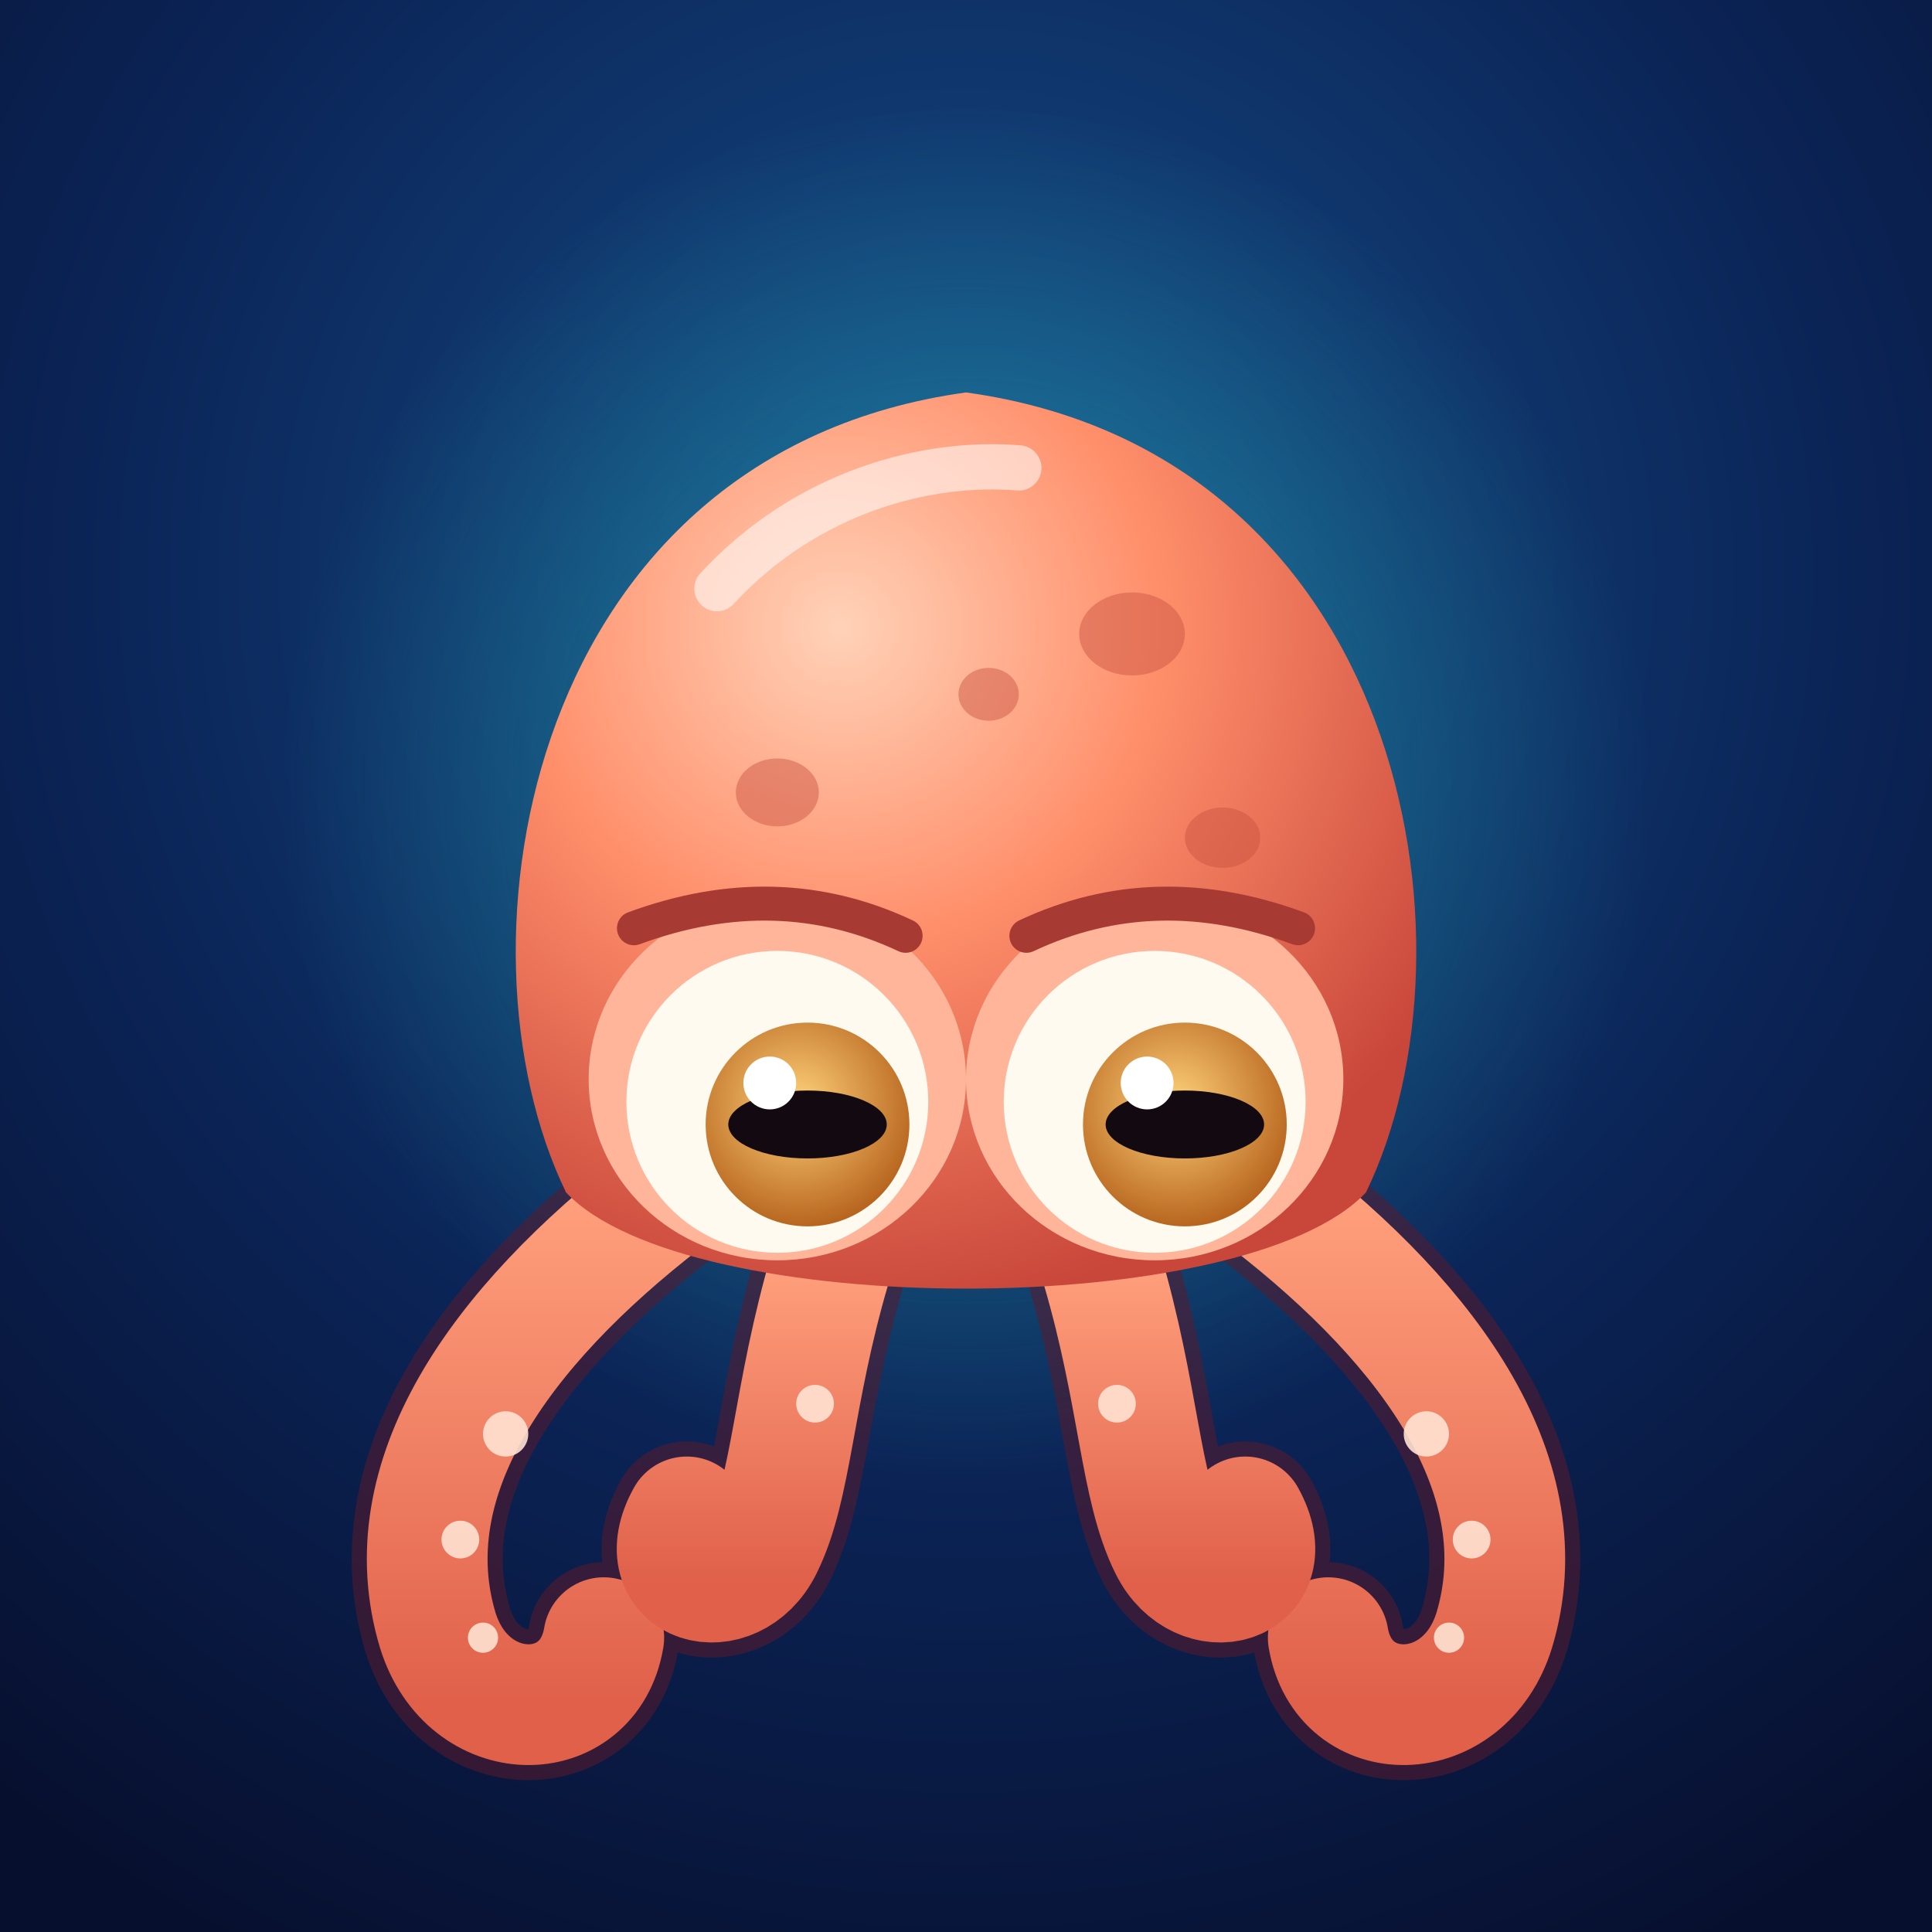
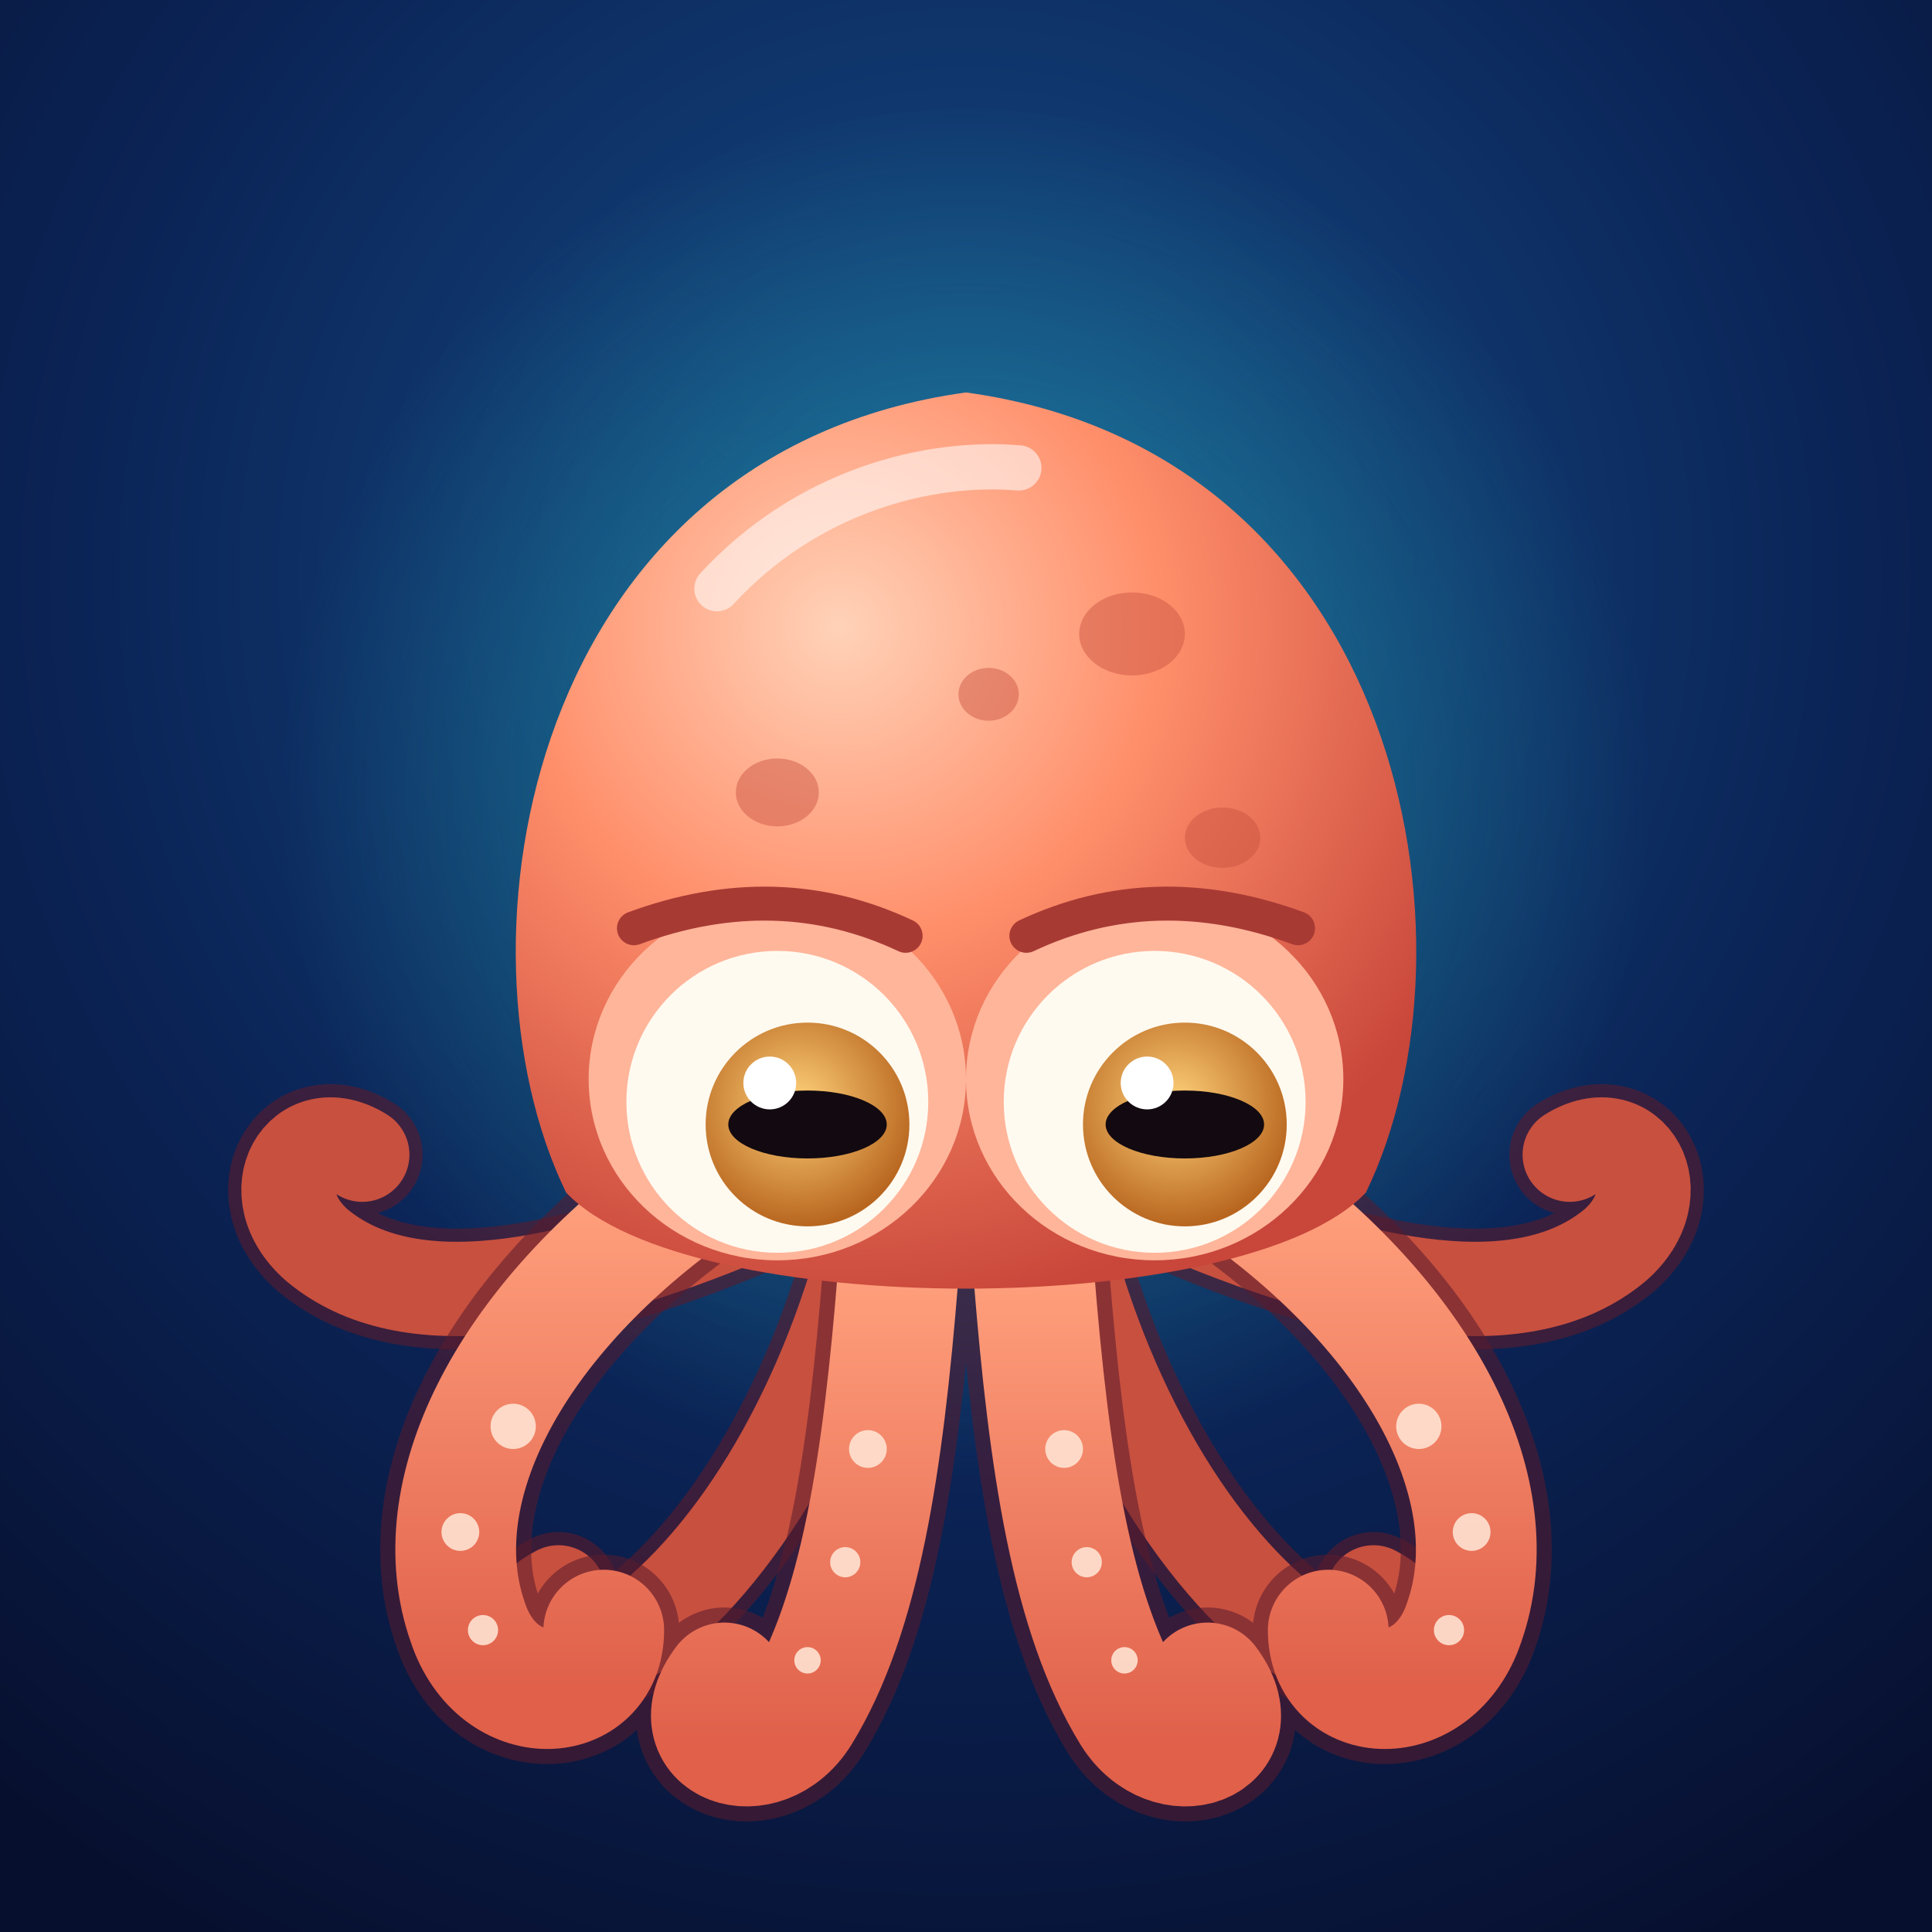
<svg xmlns="http://www.w3.org/2000/svg" viewBox="0 0 512 512">
  <defs>
    <radialGradient id="sea" cx="50%" cy="30%" r="80%">
      <stop offset="0" stop-color="#16508a" />
      <stop offset=".55" stop-color="#0b2558" />
      <stop offset="1" stop-color="#070f2e" />
    </radialGradient>
    <radialGradient id="halo" cx="50%" cy="44%" r="42%">
      <stop offset="0" stop-color="#2fe0d0" stop-opacity=".45" />
      <stop offset="1" stop-color="#2fe0d0" stop-opacity="0" />
    </radialGradient>
    <radialGradient id="skin" cx="36%" cy="26%" r="78%">
      <stop offset="0" stop-color="#ffd2b8" />
      <stop offset=".45" stop-color="#ff8f6b" />
      <stop offset="1" stop-color="#c8463a" />
    </radialGradient>
    <linearGradient id="arm" x1="0" y1="0" x2="0" y2="1">
      <stop offset="0" stop-color="#ff9f7c" />
      <stop offset="1" stop-color="#e0604a" />
    </linearGradient>
    <radialGradient id="iris" cx="45%" cy="40%" r="60%">
      <stop offset="0" stop-color="#ffd27a" />
      <stop offset="1" stop-color="#b8661f" />
    </radialGradient>
  </defs>
  <rect width="512" height="512" fill="url(#sea)" />
  <circle cx="256" cy="236" r="220" fill="url(#halo)" />
+   <g fill="none" stroke="#5a1a2c" stroke-width="32" stroke-linecap="round" opacity=".6">
+     <path d="M198 322 C150 342 108 350 84 330 C68 316 80 296 96 306" />
+     <path d="M228 336 C214 384 188 422 160 438 C142 448 132 430 148 422" />
+     <path d="M 314 322 C 362 342 404 350 428 330 C 444 316 432 296 416 306" />
+     <path d="M 284 336 C 298 384 324 422 352 438 C 370 448 380 430 364 422" />
+   </g>
+   <g fill="none" stroke="#c8503f" stroke-width="25" stroke-linecap="round">
+     <path d="M198 322 C150 342 108 350 84 330 C68 316 80 296 96 306" />
+     <path d="M228 336 C214 384 188 422 160 438 C142 448 132 430 148 422" />
+     <path d="M 314 322 C 362 342 404 350 428 330 C 444 316 432 296 416 306" />
+     <path d="M 284 336 C 298 384 324 422 352 438 C 370 448 380 430 364 422" />
+   </g>
  <g fill="none" stroke="#5a1a2c" stroke-width="40" stroke-linecap="round" opacity=".55">
-     <path d="M176 318 C132 352 104 392 116 432 C124 458 156 458 160 434" />
-     <path d="M336 318 C380 352 408 392 396 432 C388 458 356 458 352 434" />
-     <path d="M220 336 C210 370 210 394 202 410 C194 426 172 420 182 402" />
-     <path d="M292 336 C302 370 302 394 310 410 C318 426 340 420 330 402" />
+     <path d="M180 318 C134 352 112 396 124 430 C132 454 160 452 160 432" />
+     <path d="M238 338 C234 388 228 428 212 454 C202 470 180 462 192 446" />
+     <path d="M 332 318 C 378 352 400 396 388 430 C 380 454 352 452 352 432" />
+     <path d="M 274 338 C 278 388 284 428 300 454 C 310 470 332 462 320 446" />
  </g>
  <g fill="none" stroke="url(#arm)" stroke-width="32" stroke-linecap="round">
-     <path d="M176 318 C132 352 104 392 116 432 C124 458 156 458 160 434" />
-     <path d="M336 318 C380 352 408 392 396 432 C388 458 356 458 352 434" />
-     <path d="M220 336 C210 370 210 394 202 410 C194 426 172 420 182 402" />
-     <path d="M292 336 C302 370 302 394 310 410 C318 426 340 420 330 402" />
+     <path d="M180 318 C134 352 112 396 124 430 C132 454 160 452 160 432" />
+     <path d="M238 338 C234 388 228 428 212 454 C202 470 180 462 192 446" />
+     <path d="M 332 318 C 378 352 400 396 388 430 C 380 454 352 452 352 432" />
+     <path d="M 274 338 C 278 388 284 428 300 454 C 310 470 332 462 320 446" />
  </g>
  <g fill="#ffe2d2" opacity=".9">
-     <circle cx="134" cy="380" r="6" />
-     <circle cx="122" cy="408" r="5" />
-     <circle cx="128" cy="434" r="4" />
-     <circle cx="378" cy="380" r="6" />
-     <circle cx="390" cy="408" r="5" />
-     <circle cx="384" cy="434" r="4" />
-     <circle cx="216" cy="372" r="5" />
-     <circle cx="296" cy="372" r="5" />
+     <circle cx="136" cy="378" r="6" />
+     <circle cx="122" cy="406" r="5" />
+     <circle cx="128" cy="432" r="4" />
+     <circle cx="376" cy="378" r="6" />
+     <circle cx="390" cy="406" r="5" />
+     <circle cx="384" cy="432" r="4" />
+     <circle cx="230" cy="384" r="5" />
+     <circle cx="224" cy="414" r="4" />
+     <circle cx="214" cy="440" r="3.5" />
+     <circle cx="282" cy="384" r="5" />
+     <circle cx="288" cy="414" r="4" />
+     <circle cx="298" cy="440" r="3.5" />
  </g>
  <path d="M150 316 C118 250 140 120 256 104 C372 120 394 250 362 316 C330 350 182 350 150 316 Z" fill="url(#skin)" />
  <path d="M190 156 C214 130 246 122 270 124" fill="none" stroke="#ffffff" stroke-opacity=".55" stroke-width="12" stroke-linecap="round" />
  <g fill="#c8503f" opacity=".45">
    <ellipse cx="300" cy="168" rx="14" ry="11" />
    <ellipse cx="206" cy="210" rx="11" ry="9" />
    <ellipse cx="324" cy="222" rx="10" ry="8" />
    <ellipse cx="262" cy="184" rx="8" ry="7" />
  </g>
  <g>
    <ellipse cx="206" cy="286" rx="50" ry="48" fill="#ffb59a" />
    <ellipse cx="306" cy="286" rx="50" ry="48" fill="#ffb59a" />
    <circle cx="206" cy="292" r="40" fill="#fffaf0" />
    <circle cx="306" cy="292" r="40" fill="#fffaf0" />
    <circle cx="214" cy="298" r="27" fill="url(#iris)" />
    <circle cx="314" cy="298" r="27" fill="url(#iris)" />
    <ellipse cx="214" cy="298" rx="21" ry="9" fill="#120a10" />
    <ellipse cx="314" cy="298" rx="21" ry="9" fill="#120a10" />
    <circle cx="204" cy="287" r="7" fill="#ffffff" />
    <circle cx="304" cy="287" r="7" fill="#ffffff" />
    <path d="M168 246 Q206 232 240 248" fill="none" stroke="#a83a34" stroke-width="9" stroke-linecap="round" />
    <path d="M272 248 Q306 232 344 246" fill="none" stroke="#a83a34" stroke-width="9" stroke-linecap="round" />
  </g>
</svg>
